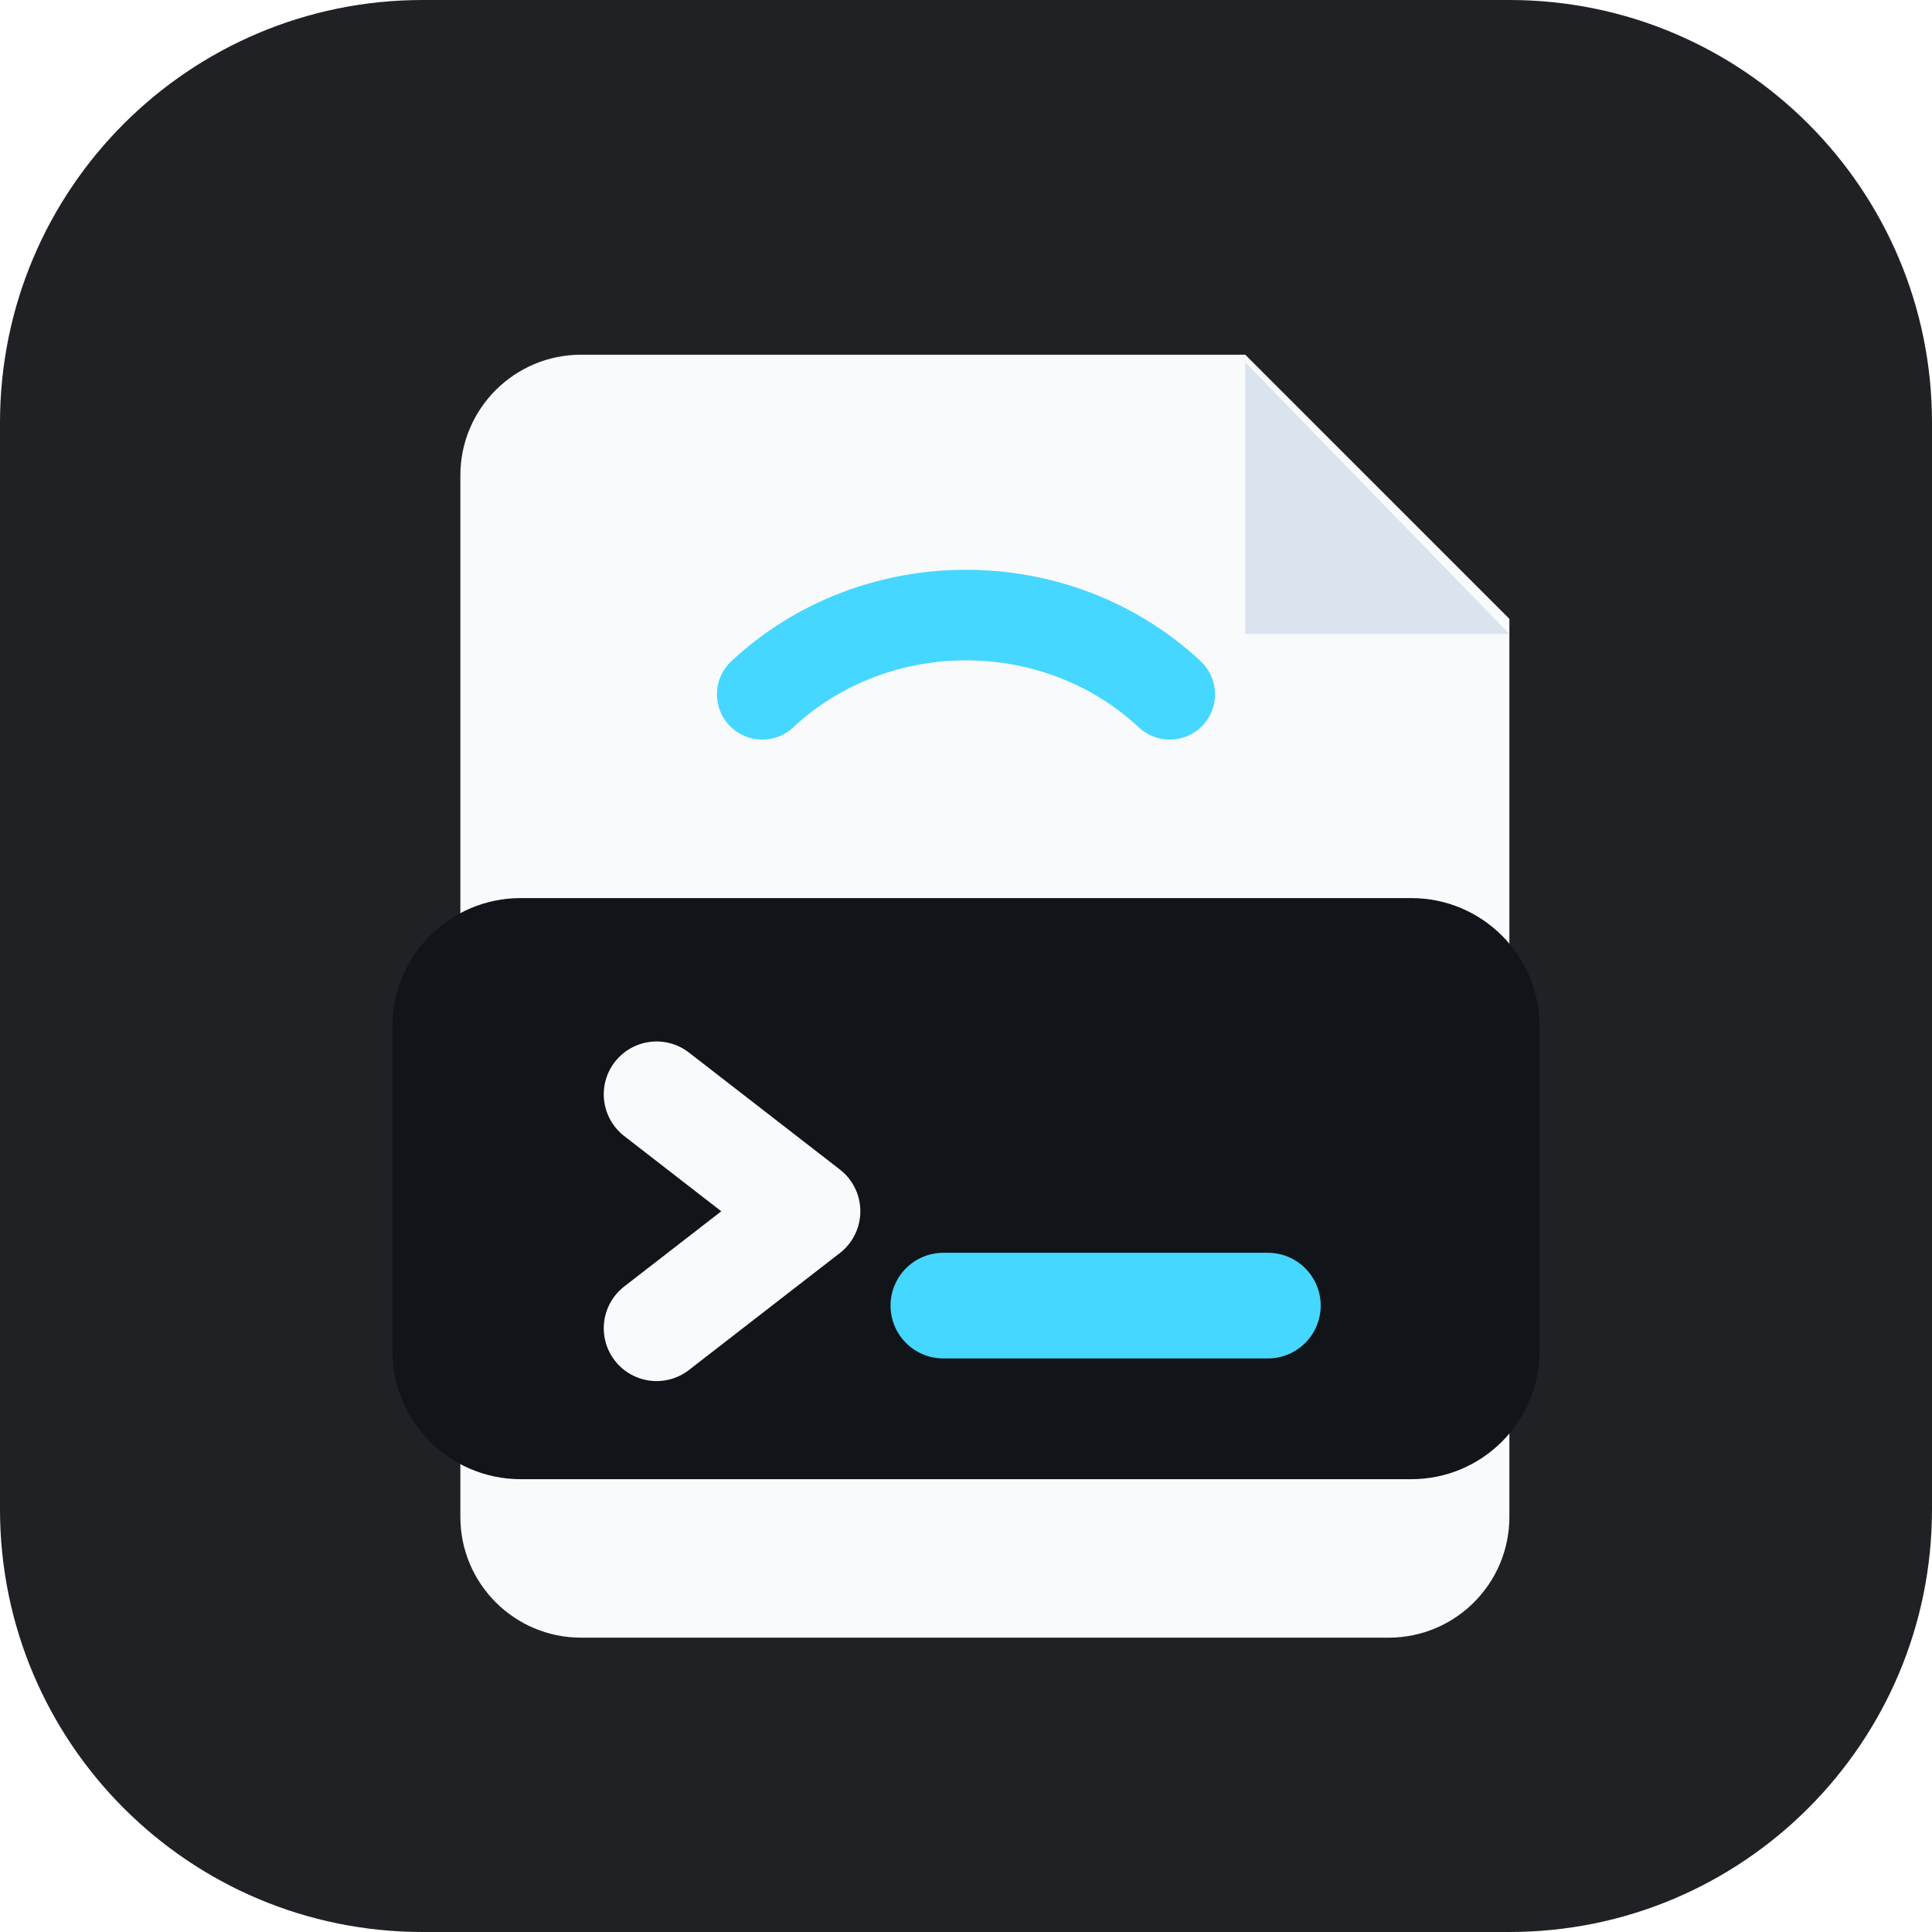
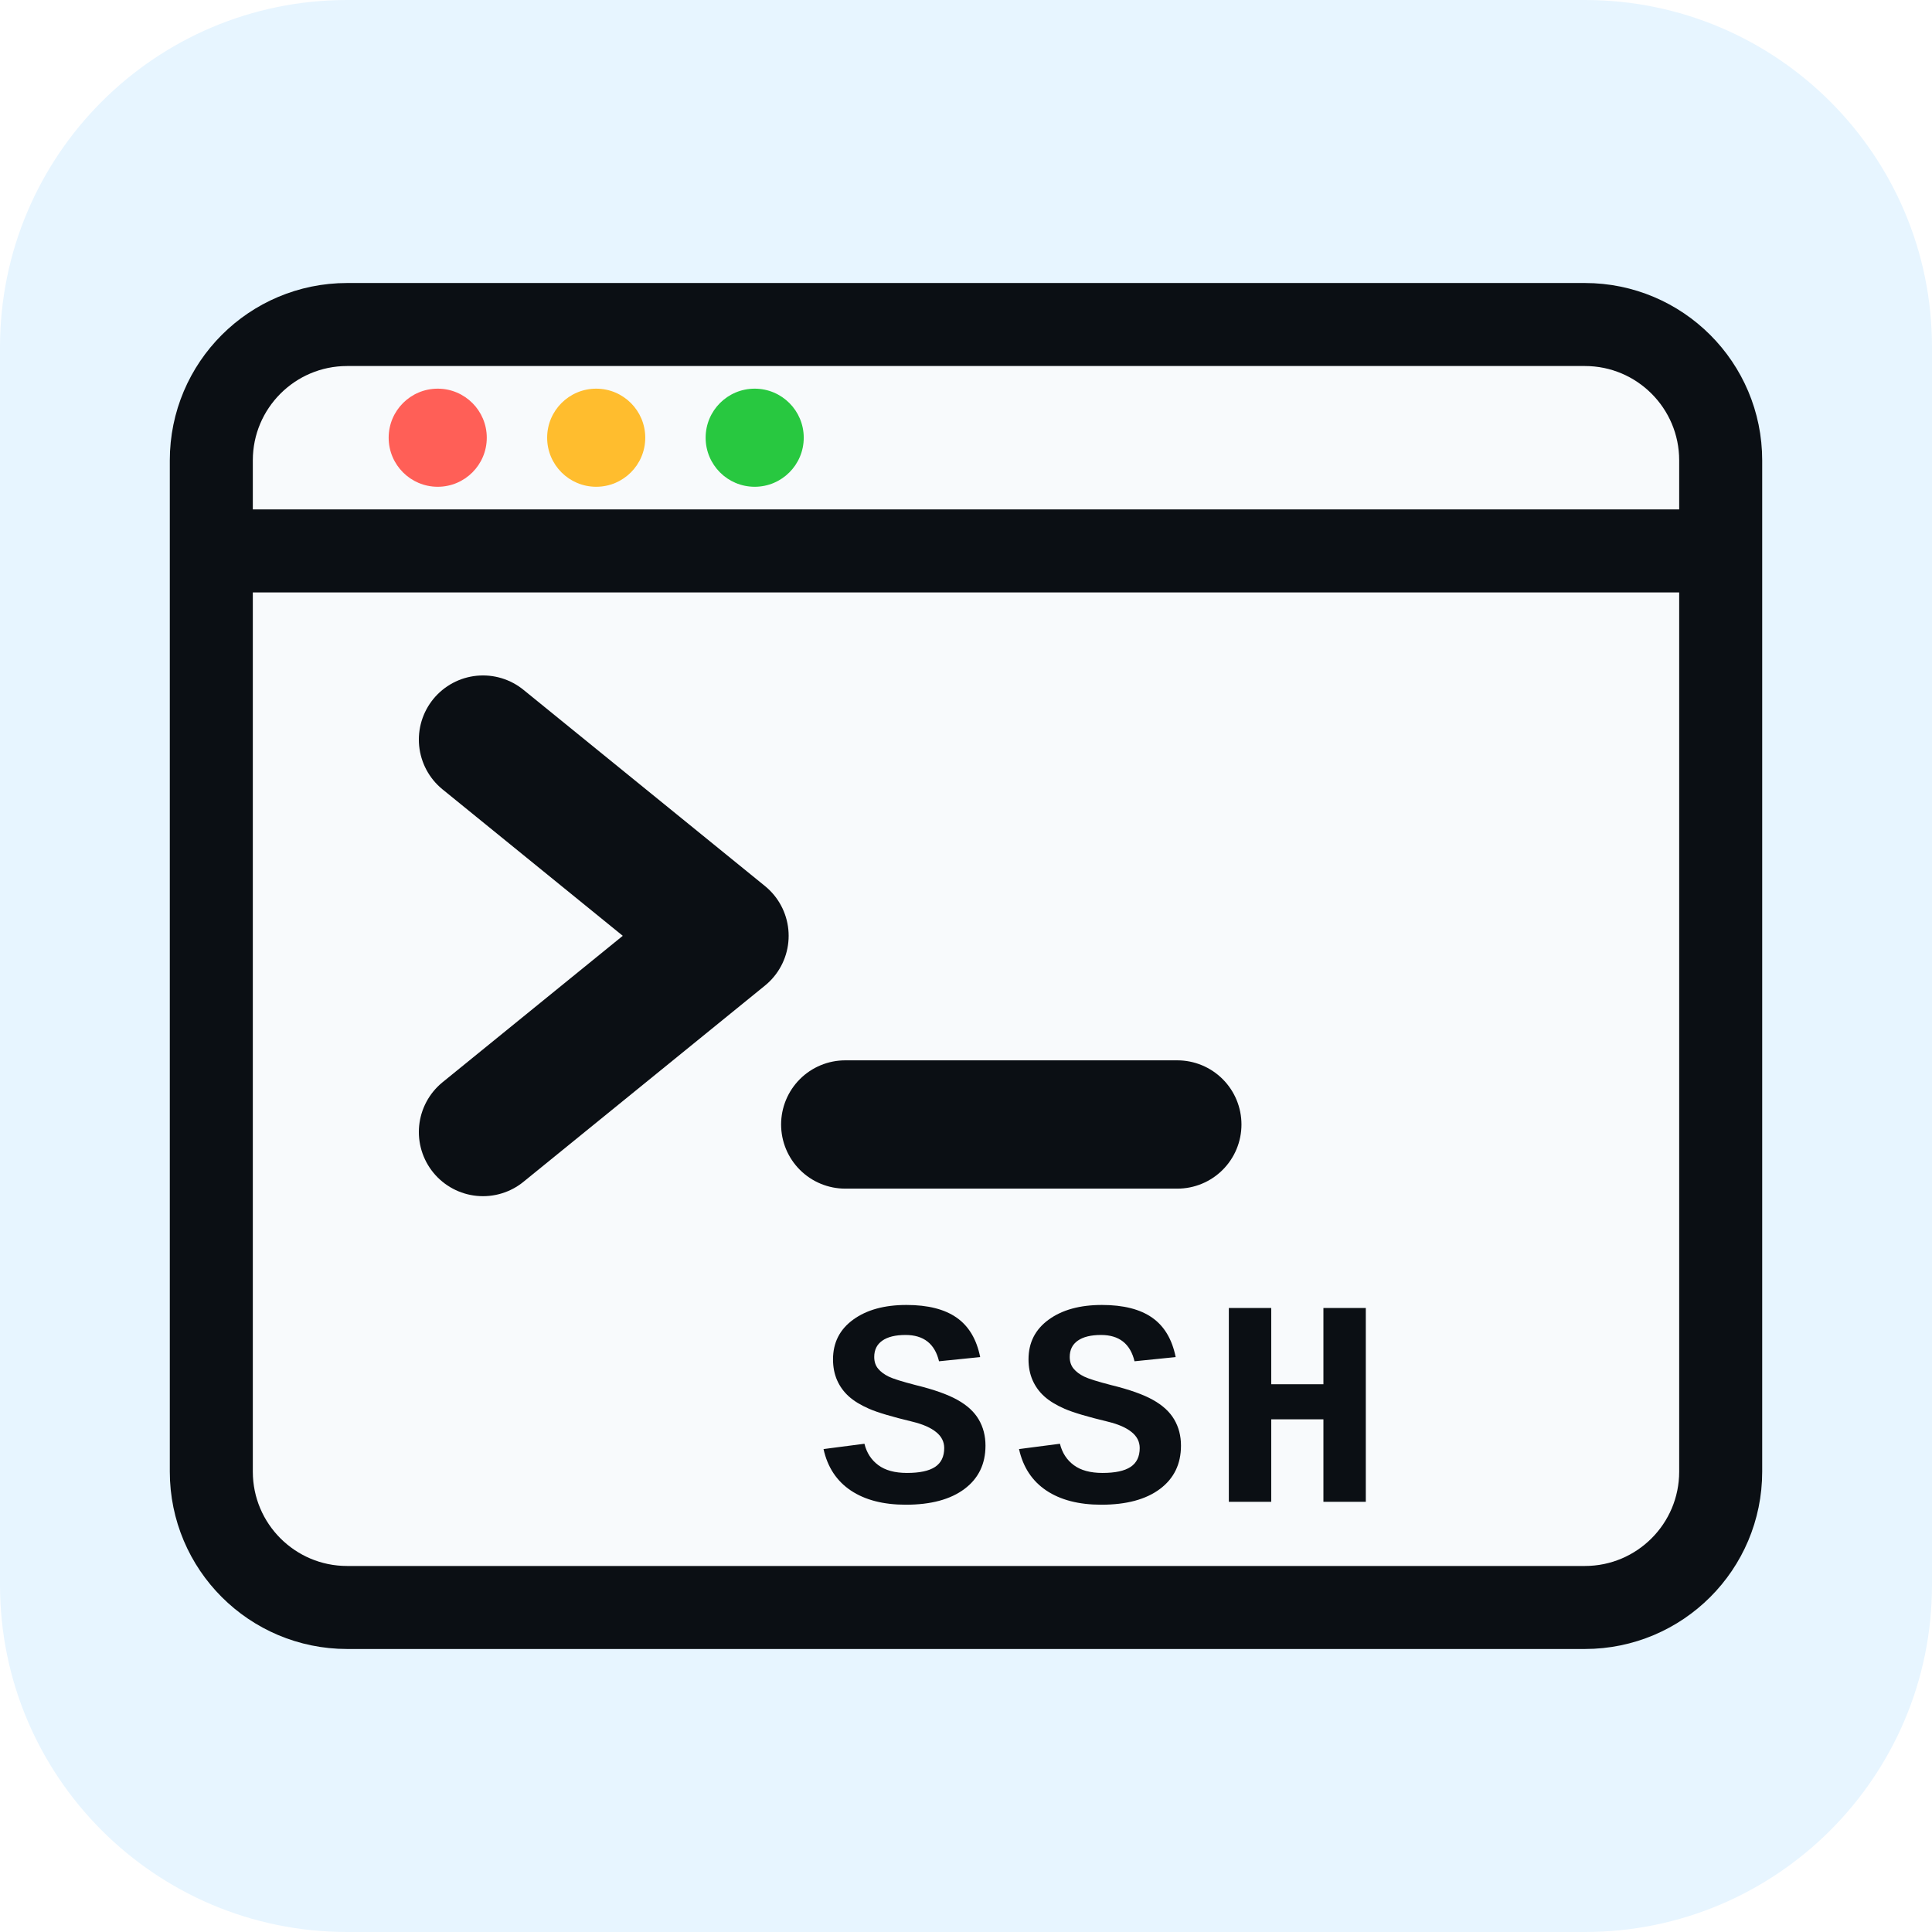
<svg xmlns="http://www.w3.org/2000/svg" viewBox="0 0 512 512" role="img" aria-label="docs-ssh">
-   <rect width="512" height="512" rx="112" fill="#202124" />
-   <path d="M154 94h176l70 70v238a32 32 0 0 1-32 32H154a32 32 0 0 1-32-32V126a32 32 0 0 1 32-32Z" fill="#f8fafc" />
-   <path d="M330 96v72h70" fill="#dbe4ee" />
-   <rect x="104" y="238" width="304" height="154" rx="34" fill="#111418" />
-   <path d="m174 290 40 31-40 31" fill="none" stroke="#f8fafc" stroke-linecap="round" stroke-linejoin="round" stroke-width="28" />
-   <path d="M250 346h86" fill="none" stroke="#45d7ff" stroke-linecap="round" stroke-width="28" />
-   <path d="M202 184c30-28 78-28 108 0" fill="none" stroke="#45d7ff" stroke-linecap="round" stroke-width="24" />
+   <rect width="512" height="512" rx="92" fill="#e7f5ff" />
+   <rect x="56" y="86" width="400" height="340" rx="36" fill="#f8fafc" stroke="#0b0f14" stroke-width="22" />
+   <path d="M66 146h380" stroke="#0b0f14" stroke-width="22" />
+   <circle cx="116" cy="116" r="13" fill="#ff5f57" />
+   <circle cx="158" cy="116" r="13" fill="#ffbd2e" />
+   <circle cx="200" cy="116" r="13" fill="#28c840" />
+   <path d="m128 196 64 52-64 52" fill="none" stroke="#0b0f14" stroke-linecap="round" stroke-linejoin="round" stroke-width="34" />
+   <path d="M224 298h88" fill="none" stroke="#0b0f14" stroke-linecap="round" stroke-width="34" />
+   <text x="292" y="398" text-anchor="middle" font-family="SFMono-Regular, Menlo, Monaco, Consolas, 'Liberation Mono', monospace" font-size="78" font-weight="900" fill="#0b0f14" letter-spacing="5">SSH</text>
</svg>
